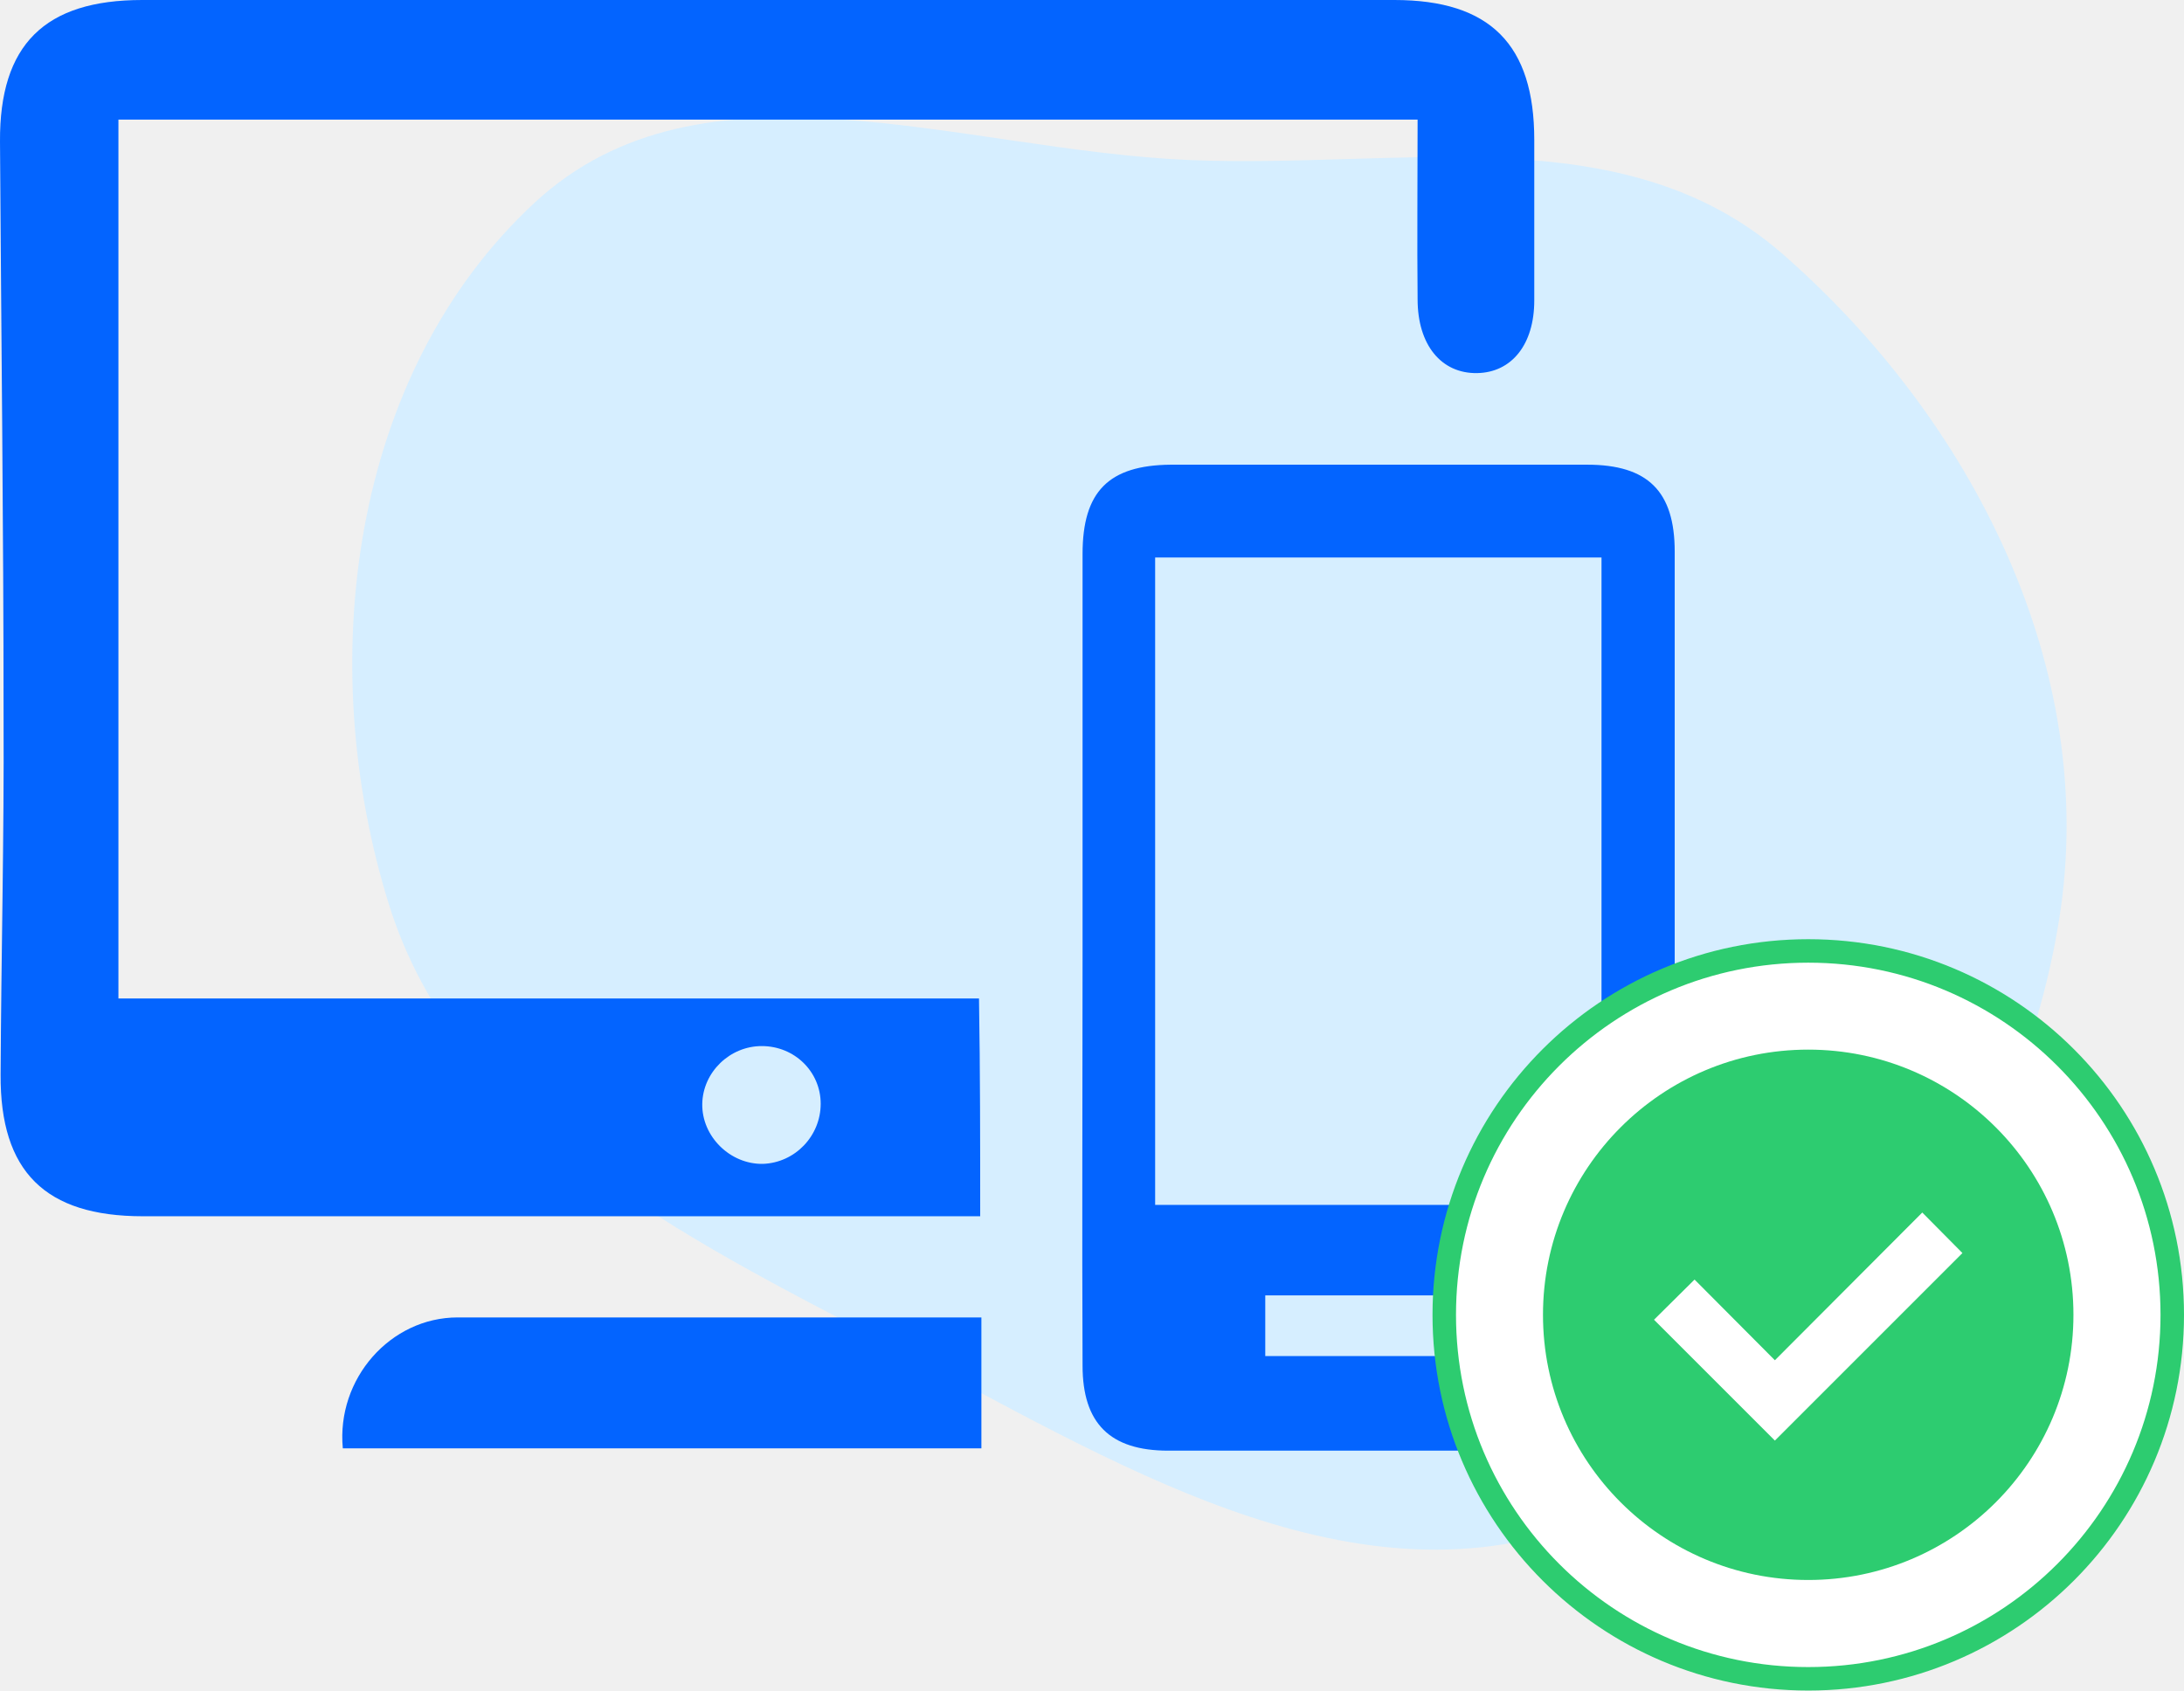
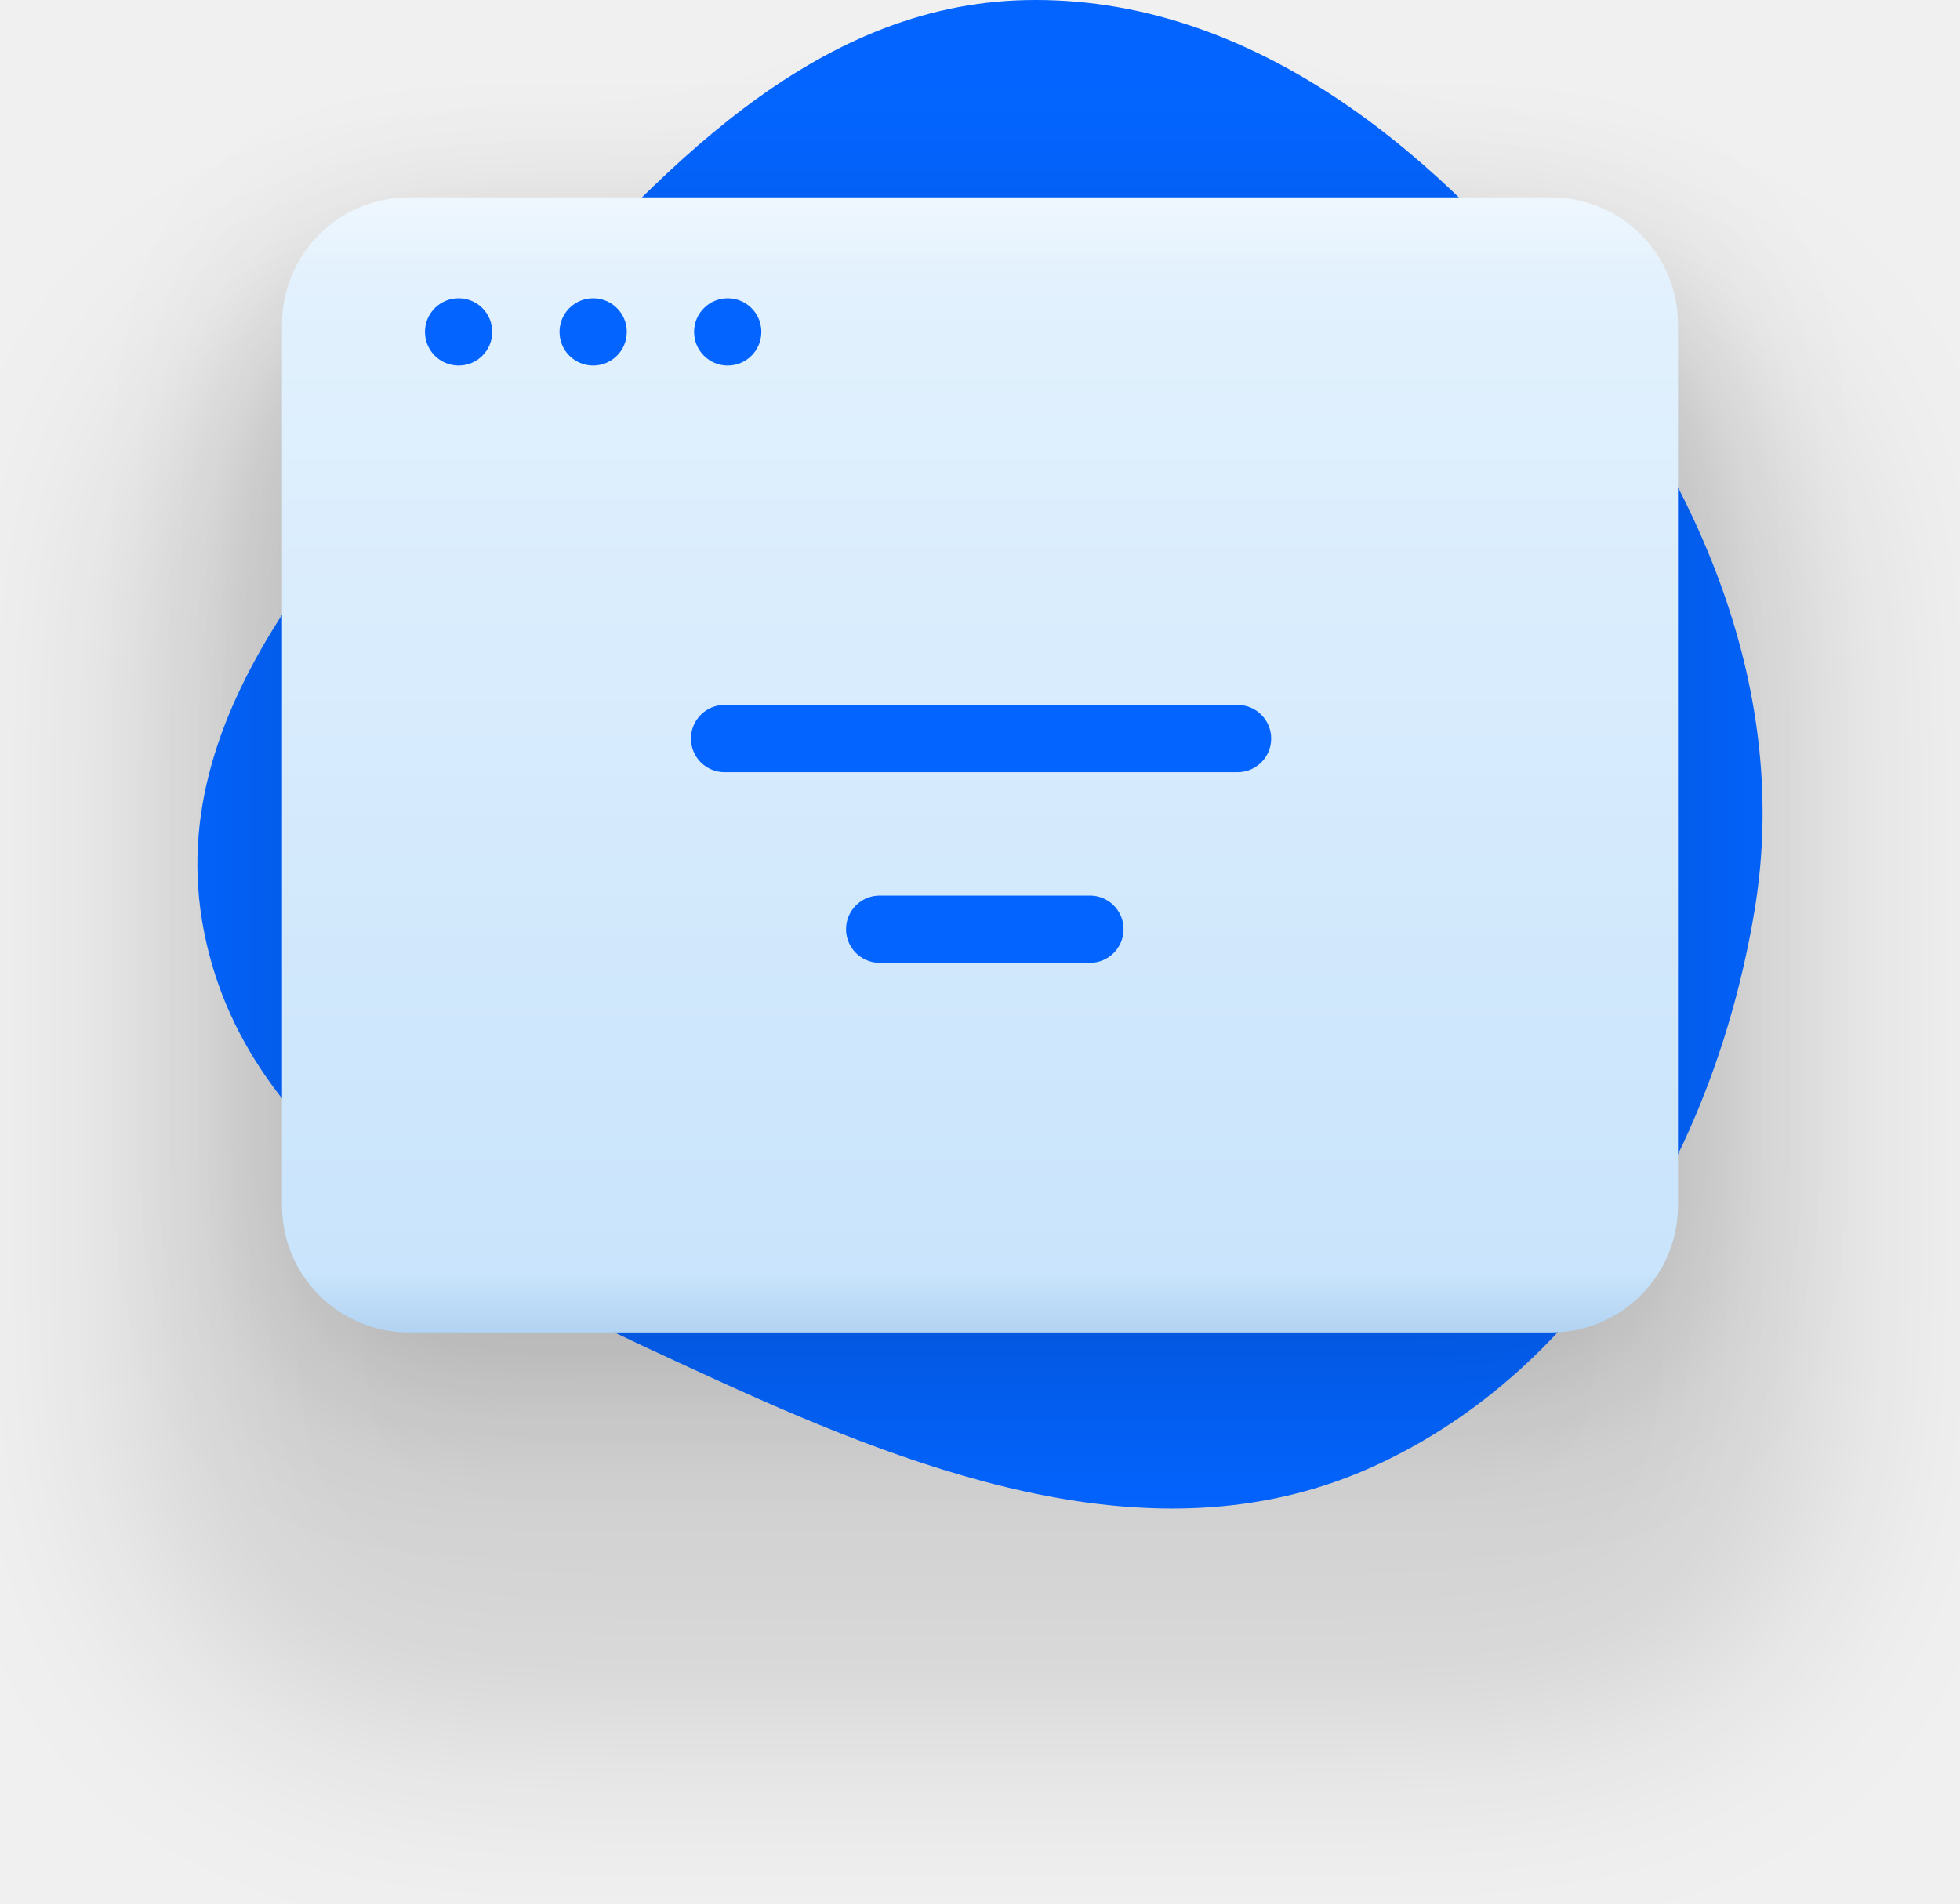
- <svg xmlns="http://www.w3.org/2000/svg" width="93" height="72" viewBox="0 0 93 72" fill="none">
-   <path fill-rule="evenodd" clip-rule="evenodd" d="M50.701 6.818C59.641 7.183 69.179 4.939 75.896 10.806C84.024 17.905 89.377 28.51 87.689 39.124C85.881 50.486 78.169 60.971 67.287 64.926C57.261 68.57 47.297 62.168 37.844 57.241C29.003 52.633 19.488 47.953 16.549 38.482C13.38 28.267 14.893 15.932 22.763 8.635C29.938 1.983 40.891 6.417 50.701 6.818Z" fill="#D6EEFF" />
-   <path d="M41.739 51.8C41.207 51.8 40.751 51.8 40.294 51.8C28.89 51.8 17.486 51.8 6.082 51.8C1.926 51.8 0 49.899 0.026 45.768C0.051 40.7 0.178 35.631 0.152 30.588C0.152 22.403 0.051 14.217 0 6.031C-0.025 1.901 1.901 0 6.057 0C23.822 0 41.612 0 59.377 0C63.457 0 65.333 1.901 65.333 5.955C65.333 8.236 65.333 10.517 65.333 12.798C65.333 14.673 64.37 15.864 62.9 15.89C61.379 15.915 60.365 14.698 60.365 12.747C60.34 10.213 60.365 7.704 60.365 5.094C41.891 5.094 23.543 5.094 5.043 5.094C5.043 17.512 5.043 29.929 5.043 42.524C17.233 42.524 29.423 42.524 41.688 42.524C41.739 45.667 41.739 48.632 41.739 51.8ZM34.947 47.01C34.947 45.641 33.832 44.552 32.438 44.552C31.07 44.552 29.93 45.667 29.904 47.01C29.879 48.404 31.095 49.595 32.489 49.569C33.858 49.519 34.947 48.378 34.947 47.01Z" fill="#0364FF" />
-   <path d="M46.098 40.8C46.098 35.072 46.098 29.345 46.098 23.592C46.098 20.931 47.213 19.816 49.848 19.791C55.753 19.791 61.658 19.791 67.588 19.791C70.173 19.791 71.313 20.931 71.313 23.491C71.313 35.022 71.313 46.527 71.313 58.058C71.313 60.643 70.173 61.783 67.613 61.783C61.658 61.783 55.702 61.783 49.747 61.783C47.263 61.783 46.098 60.617 46.098 58.159C46.072 52.356 46.098 46.578 46.098 40.8ZM49.189 51.317C55.55 51.317 61.81 51.317 68.196 51.317C68.196 42.118 68.196 32.969 68.196 23.744C61.785 23.744 55.525 23.744 49.189 23.744C49.189 32.944 49.189 42.067 49.189 51.317ZM53.878 57.754C57.096 57.754 60.289 57.754 63.508 57.754C63.508 56.867 63.508 56.031 63.508 55.169C60.264 55.169 57.096 55.169 53.878 55.169C53.878 56.056 53.878 56.841 53.878 57.754Z" fill="#0364FF" />
-   <path d="M41.79 56.109C41.79 58.035 41.79 59.835 41.79 61.685C32.692 61.685 23.645 61.685 14.598 61.685C14.319 58.72 16.625 56.109 19.489 56.109C26.863 56.109 34.238 56.109 41.79 56.109Z" fill="#0364FF" />
-   <circle cx="77" cy="56" r="15.5" fill="white" stroke="#2DCC70" />
-   <path d="M65.704 55.997C65.704 62.235 70.761 67.291 76.998 67.291C83.236 67.291 88.292 62.235 88.292 55.997C88.292 49.76 83.236 44.703 76.998 44.703C70.761 44.703 65.704 49.76 65.704 55.997Z" fill="#2DCC70" />
-   <path d="M83.565 53.367L81.855 51.641L75.579 57.933L72.158 54.496L70.432 56.207L73.868 59.643L75.579 61.354L83.565 53.367Z" fill="white" />
+ <svg xmlns="http://www.w3.org/2000/svg" width="139" height="135" viewBox="0 0 139 135" fill="none">
+   <g filter="url(#filter0_d)">
+     <path fill-rule="evenodd" clip-rule="evenodd" d="M72.784 0.007C88.241 -0.302 101.226 10.119 110.905 22.208C120.635 34.358 126.974 49.143 124.44 64.517C121.71 81.086 112.671 97.055 97.425 104.005C82.491 110.813 65.96 104.81 51.035 97.981C35.562 90.901 17.732 82.78 14.462 66.042C11.25 49.6 25.444 36.238 36.523 23.695C46.585 12.302 57.61 0.31 72.784 0.007Z" fill="#0364FF" />
+     <g filter="url(#filter1_d)">
+       <rect x="20" y="14" width="99" height="80.512" rx="9" fill="url(#paint0_linear)" />
+     </g>
+     <circle cx="32.523" cy="23.543" r="2.386" fill="#0364FF" />
+     <circle cx="51.608" cy="23.543" r="2.386" fill="#0364FF" />
+     <circle cx="42.066" cy="23.543" r="2.386" fill="#0364FF" />
+     <rect x="49" y="50" width="41.151" height="4.771" rx="2.386" fill="#0364FF" />
+     <rect x="60" y="63.523" width="19.681" height="4.771" rx="2.386" fill="#0364FF" />
+   </g>
+   <defs>
+     <filter id="filter0_d" x="0" y="0" width="139" height="135" filterUnits="userSpaceOnUse" color-interpolation-filters="sRGB">
+       <feFlood flood-opacity="0" result="BackgroundImageFix" />
+       <feColorMatrix in="SourceAlpha" type="matrix" values="0 0 0 0 0 0 0 0 0 0 0 0 0 0 0 0 0 0 127 0" />
+       <feOffset dy="14" />
+       <feGaussianBlur stdDeviation="7" />
+       <feColorMatrix type="matrix" values="0 0 0 0 0 0 0 0 0 0 0 0 0 0 0 0 0 0 0.12 0" />
+       <feBlend mode="normal" in2="BackgroundImageFix" result="effect1_dropShadow" />
+       <feBlend mode="normal" in="SourceGraphic" in2="effect1_dropShadow" result="shape" />
+     </filter>
+     <filter id="filter1_d" x="8" y="6" width="123" height="104.512" filterUnits="userSpaceOnUse" color-interpolation-filters="sRGB">
+       <feFlood flood-opacity="0" result="BackgroundImageFix" />
+       <feColorMatrix in="SourceAlpha" type="matrix" values="0 0 0 0 0 0 0 0 0 0 0 0 0 0 0 0 0 0 127 0" />
+       <feOffset dy="4" />
+       <feGaussianBlur stdDeviation="6" />
+       <feColorMatrix type="matrix" values="0 0 0 0 0 0 0 0 0 0 0 0 0 0 0 0 0 0 0.16 0" />
+       <feBlend mode="normal" in2="BackgroundImageFix" result="effect1_dropShadow" />
+       <feBlend mode="normal" in="SourceGraphic" in2="effect1_dropShadow" result="shape" />
+     </filter>
+     <linearGradient id="paint0_linear" x1="69.5" y1="14" x2="69.5" y2="94.512" gradientUnits="userSpaceOnUse">
+       <stop stop-color="#EFF7FE" />
+       <stop offset="0.073" stop-color="#E2F1FD" />
+       <stop offset="0.947" stop-color="#C9E4FC" />
+       <stop offset="1" stop-color="#B2D3F2" />
+     </linearGradient>
+   </defs>
</svg>
